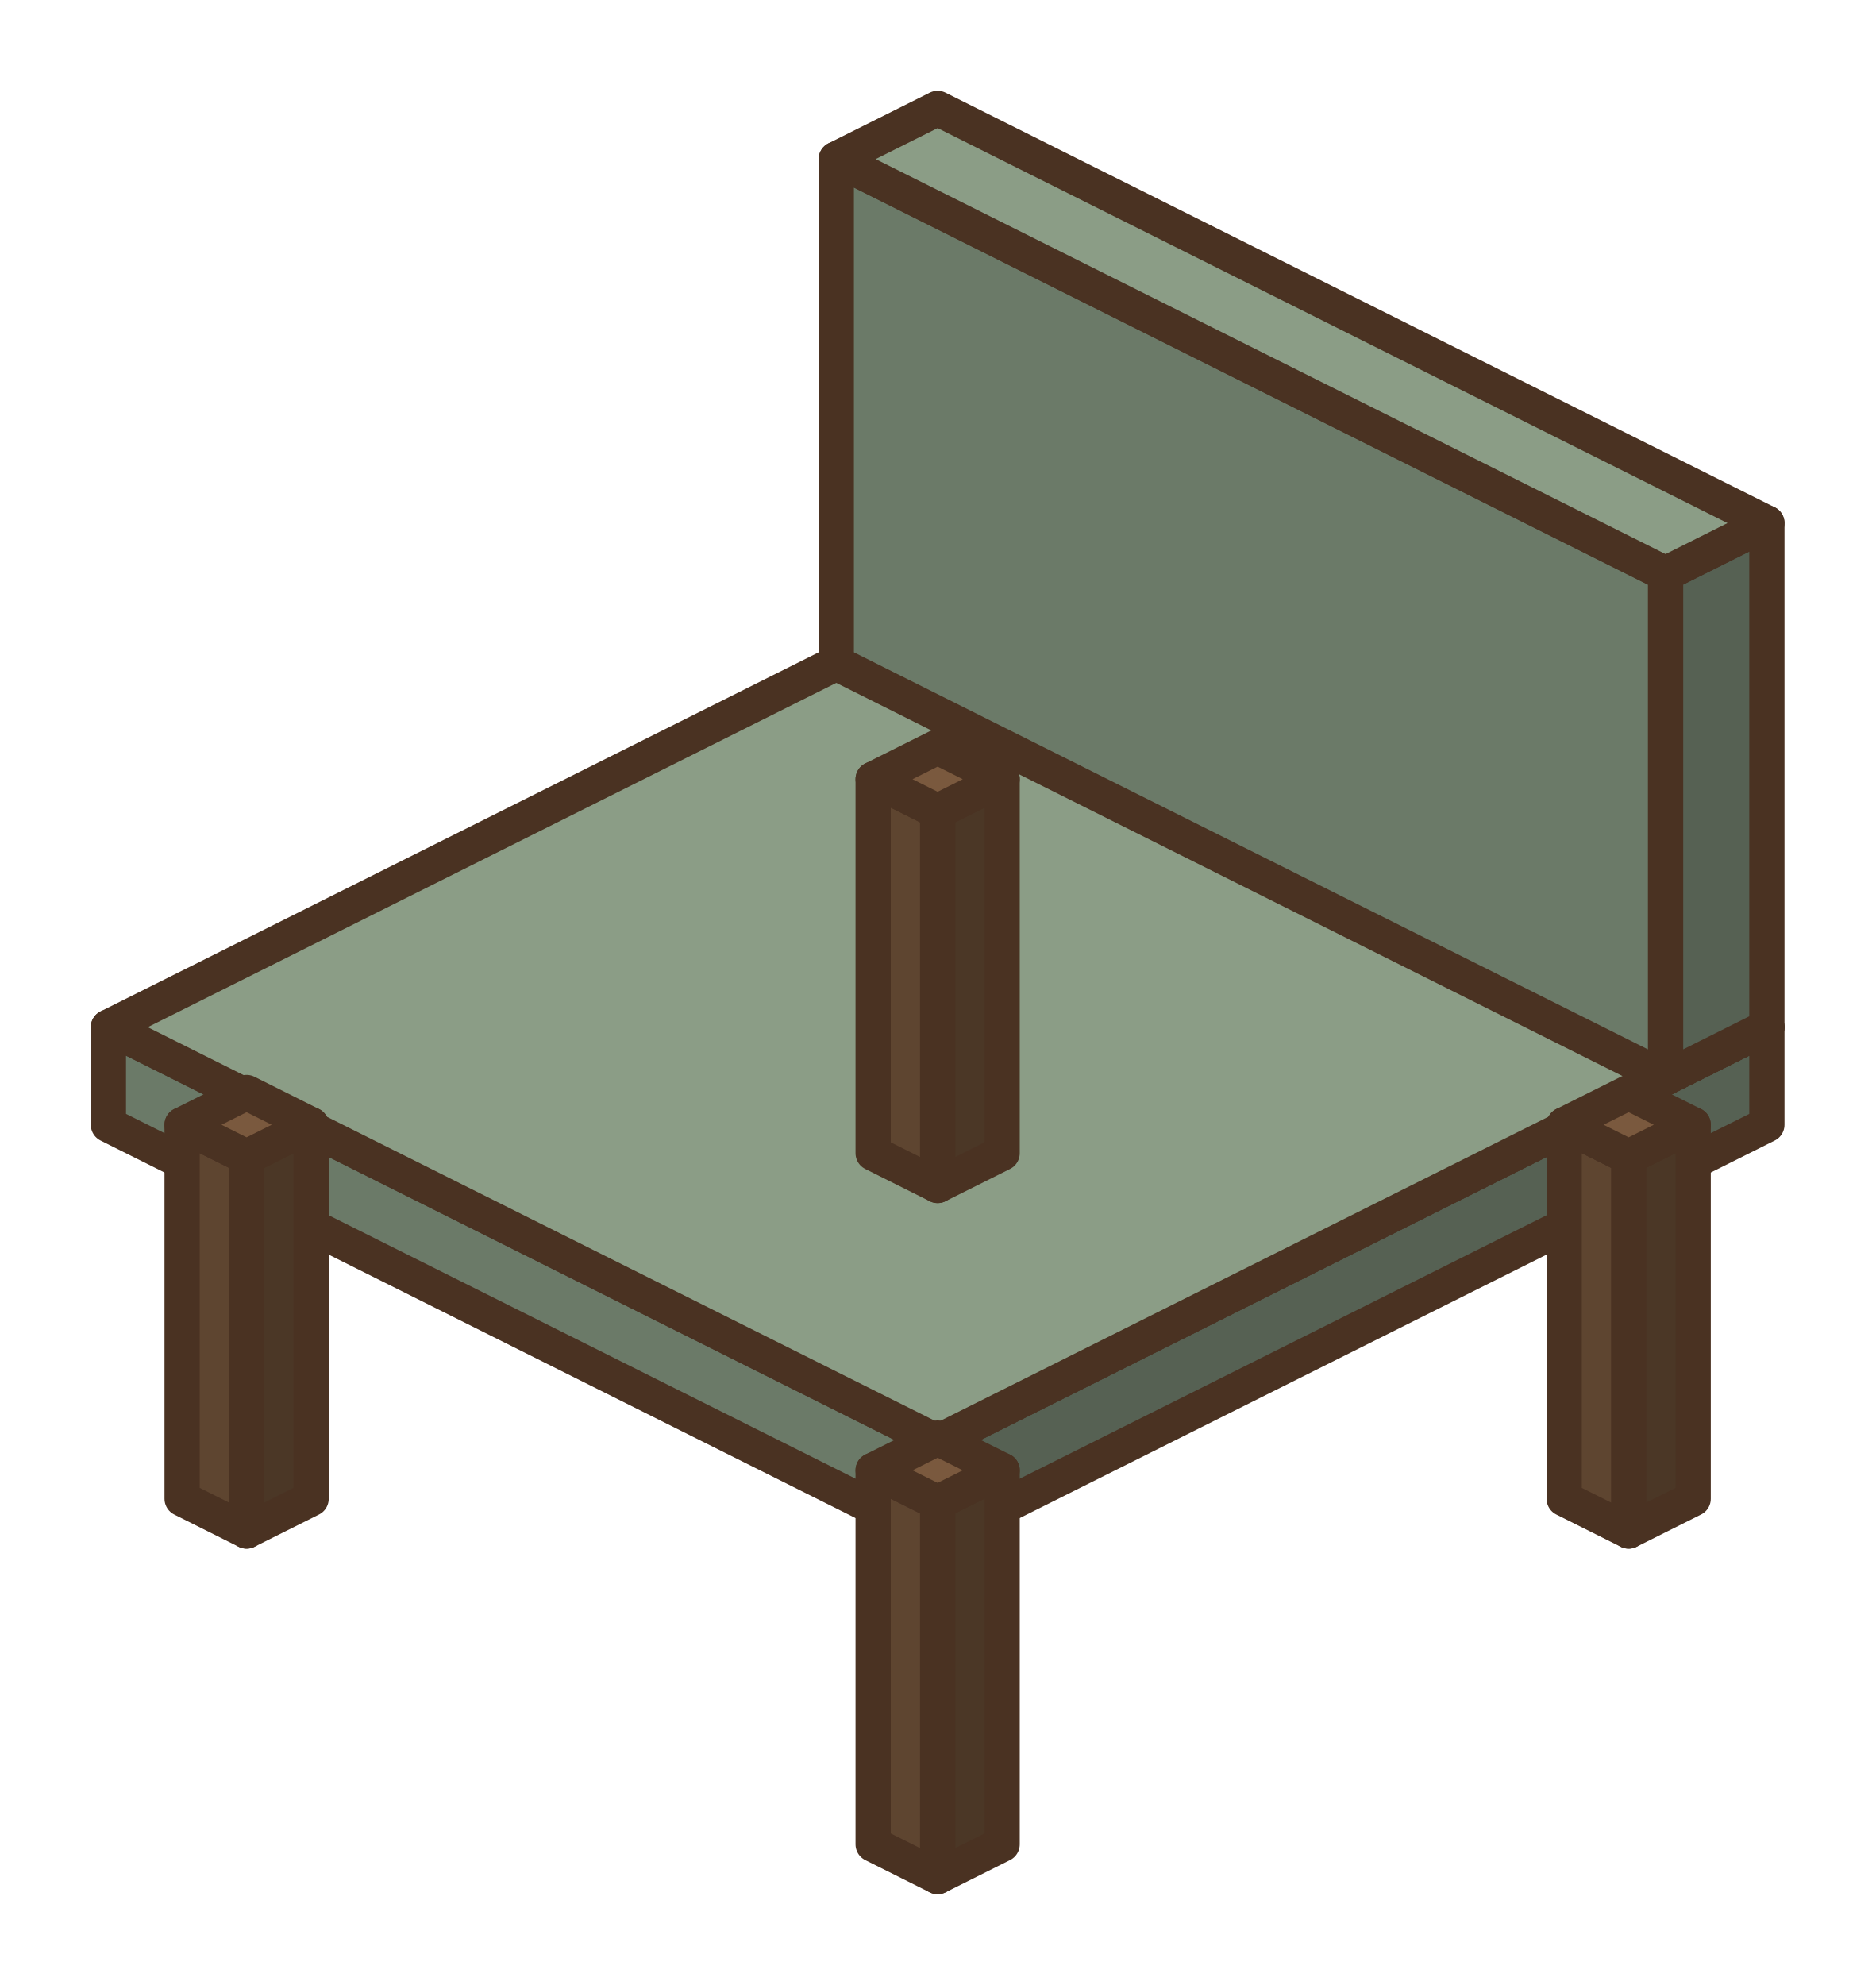
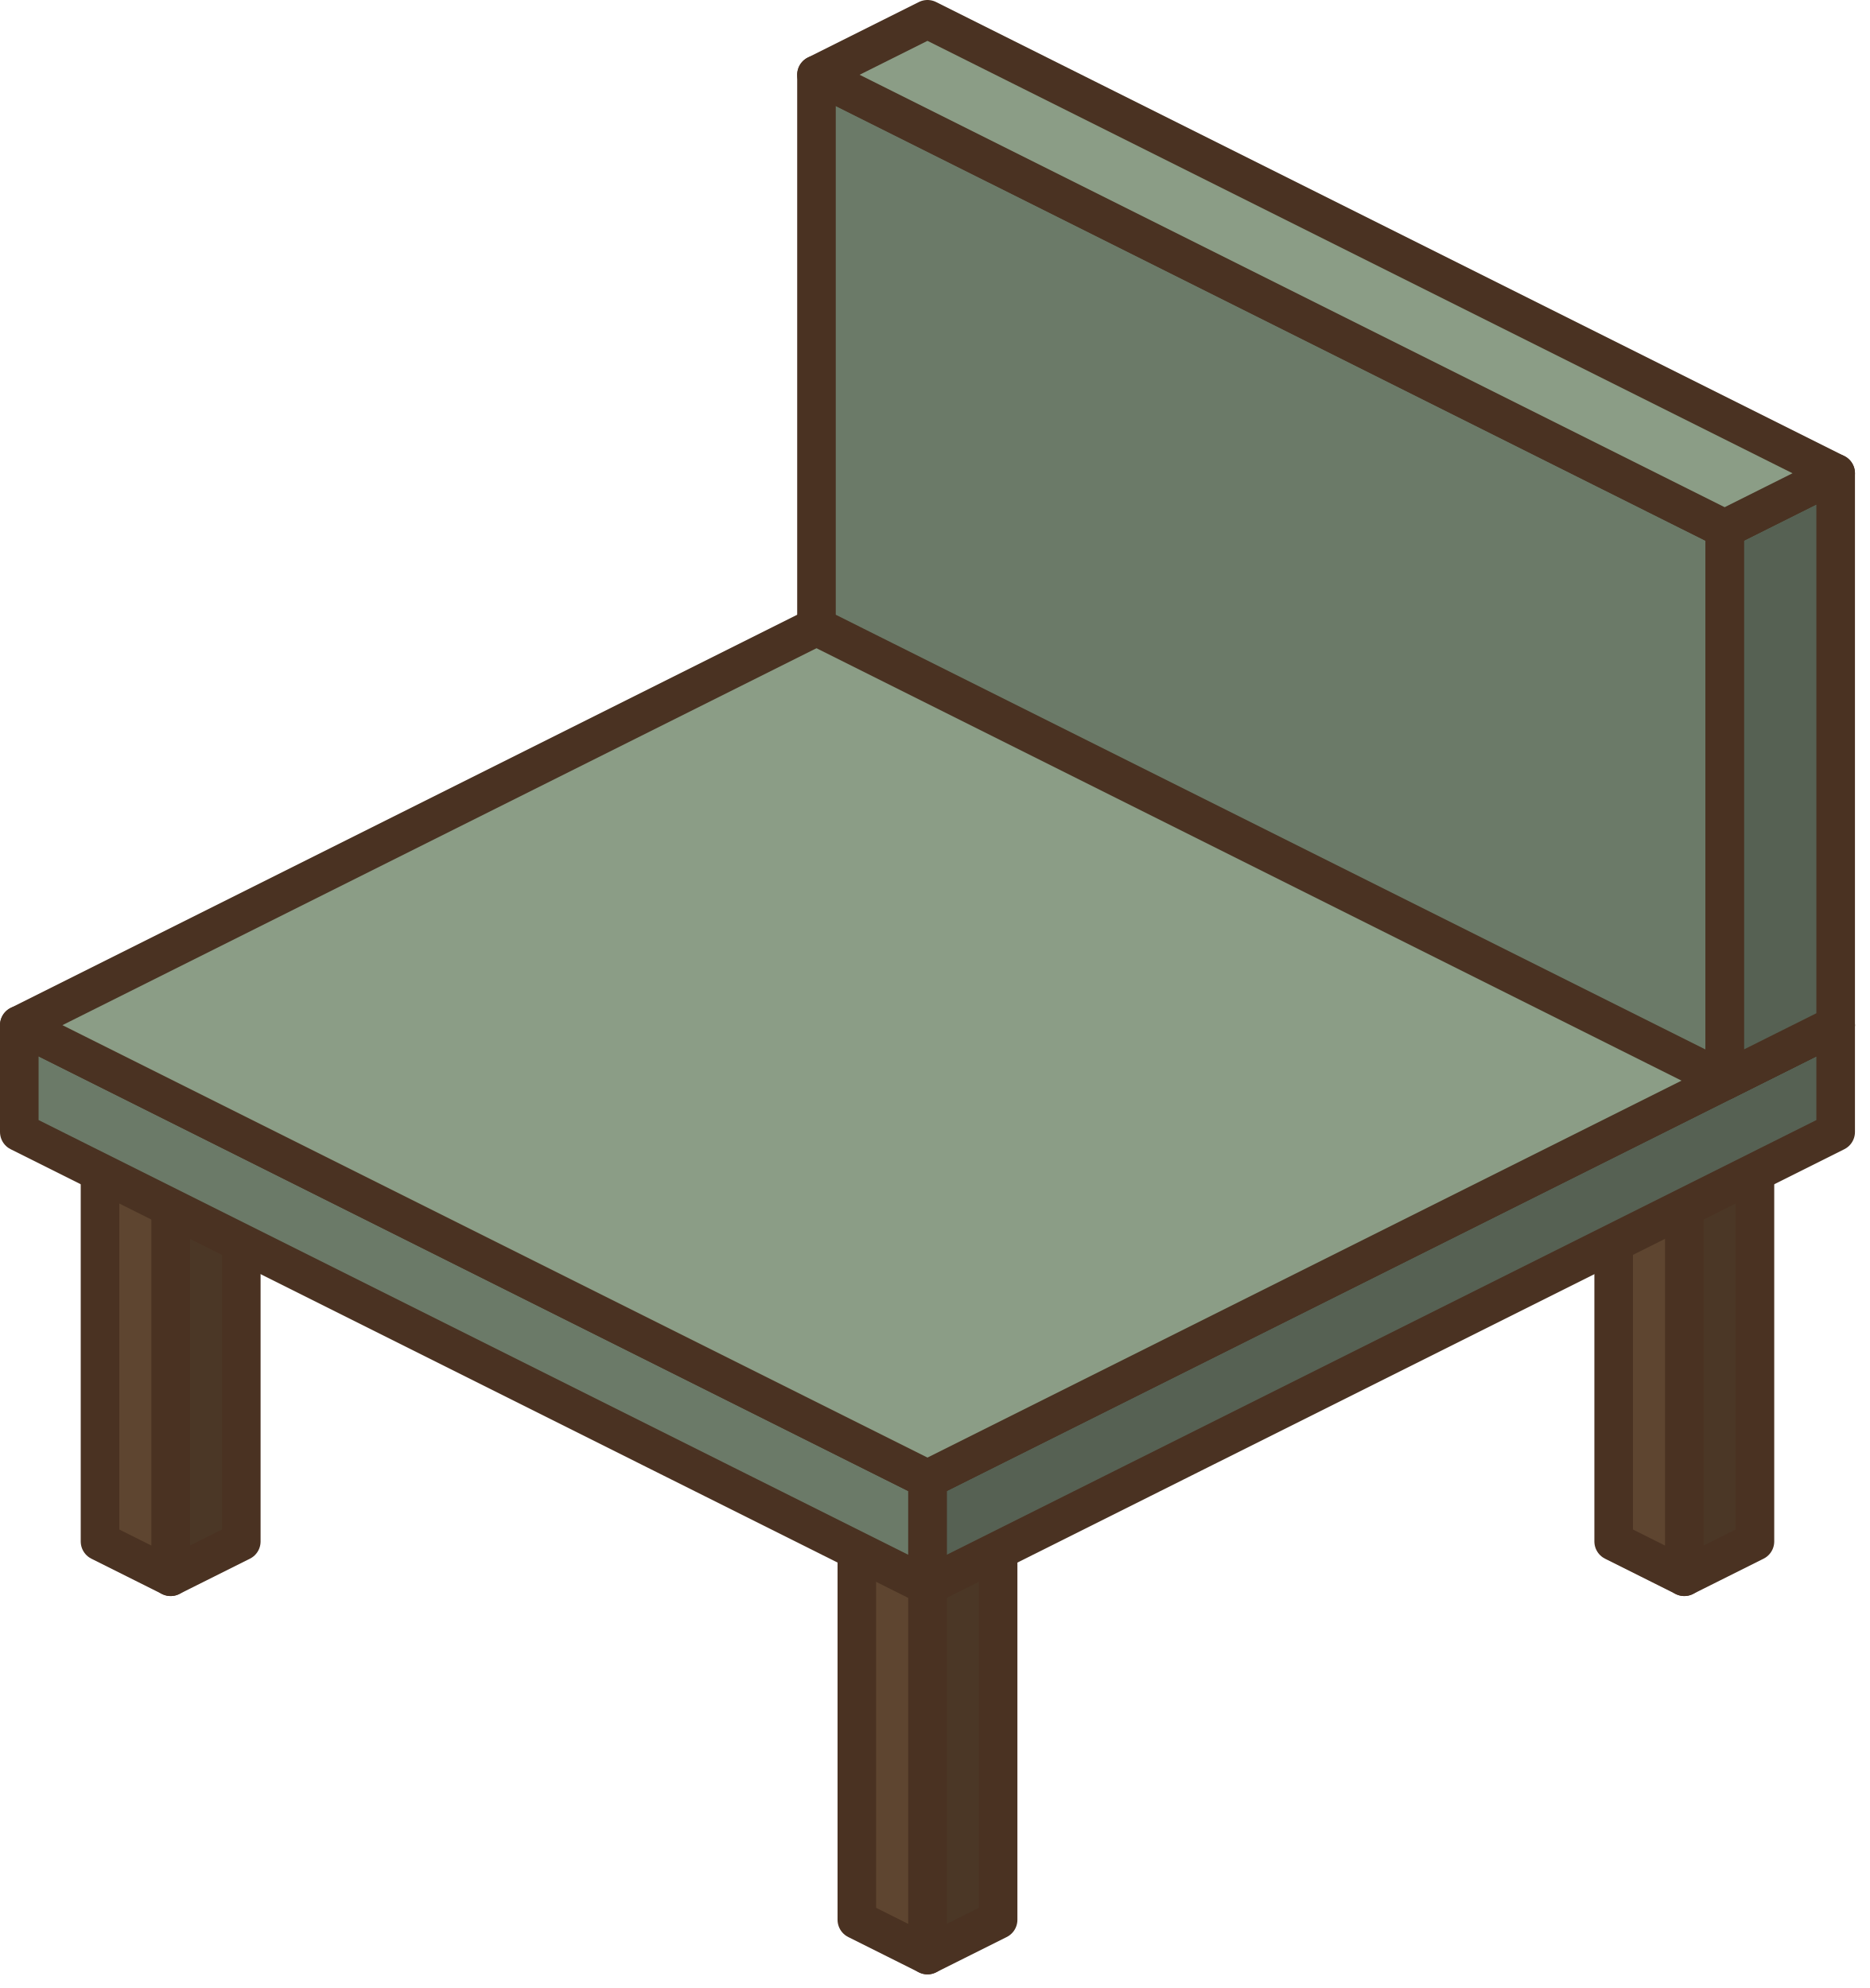
- <svg xmlns="http://www.w3.org/2000/svg" viewBox="-34.6 -40 69.2 73.24" width="69.2" height="73.24">
-   <rect id="bounds" x="-34.6" y="-40" width="69.2" height="73.24" fill="none" stroke="none" />
-   <polygon points="30.6,-2.1 0,13.2 0,16.8 30.6,1.5" fill="#566153" stroke="#4a3222" stroke-width="1.3" stroke-linejoin="round" />
-   <polygon points="-30.6,-2.1 0,13.2 0,16.8 -30.6,1.5" fill="#6b7a68" stroke="#4a3222" stroke-width="1.3" stroke-linejoin="round" />
-   <polygon points="0,-17.4 30.6,-2.1 0,13.2 -30.6,-2.1" fill="#8b9d86" stroke="#4a3222" stroke-width="1.3" stroke-linejoin="round" />
-   <polygon points="30.6,-20.7 26.86,-18.83 26.86,-0.23 30.6,-2.1" fill="#566153" stroke="#4a3222" stroke-width="1.3" stroke-linejoin="round" />
-   <polygon points="-3.74,-34.13 26.86,-18.83 26.86,-0.23 -3.74,-15.53" fill="#6b7a68" stroke="#4a3222" stroke-width="1.3" stroke-linejoin="round" />
-   <polygon points="0,-36 30.6,-20.7 26.86,-18.83 -3.74,-34.13" fill="#8b9d86" stroke="#4a3222" stroke-width="1.3" stroke-linejoin="round" />
-   <polygon points="2.38,-11.25 0,-10.06 0,3.74 2.38,2.55" fill="#4b3726" stroke="#4a3222" stroke-width="1.3" stroke-linejoin="round" />
-   <polygon points="-2.38,-11.25 0,-10.06 0,3.74 -2.38,2.55" fill="#5e4530" stroke="#4a3222" stroke-width="1.3" stroke-linejoin="round" />
-   <polygon points="0,-12.44 2.38,-11.25 0,-10.06 -2.38,-11.25" fill="#7a593e" stroke="#4a3222" stroke-width="1.3" stroke-linejoin="round" />
-   <polygon points="27.88,1.5 25.5,2.69 25.5,16.49 27.88,15.3" fill="#4b3726" stroke="#4a3222" stroke-width="1.3" stroke-linejoin="round" />
-   <polygon points="23.12,1.5 25.5,2.69 25.5,16.49 23.12,15.3" fill="#5e4530" stroke="#4a3222" stroke-width="1.3" stroke-linejoin="round" />
-   <polygon points="25.5,0.31 27.88,1.5 25.5,2.69 23.12,1.5" fill="#7a593e" stroke="#4a3222" stroke-width="1.3" stroke-linejoin="round" />
-   <polygon points="-23.12,1.5 -25.5,2.69 -25.5,16.49 -23.12,15.3" fill="#4b3726" stroke="#4a3222" stroke-width="1.3" stroke-linejoin="round" />
-   <polygon points="-27.88,1.5 -25.5,2.69 -25.5,16.49 -27.88,15.3" fill="#5e4530" stroke="#4a3222" stroke-width="1.3" stroke-linejoin="round" />
-   <polygon points="-25.5,0.31 -23.12,1.5 -25.5,2.69 -27.88,1.5" fill="#7a593e" stroke="#4a3222" stroke-width="1.3" stroke-linejoin="round" />
-   <polygon points="2.38,14.25 0,15.44 0,29.24 2.38,28.05" fill="#4b3726" stroke="#4a3222" stroke-width="1.3" stroke-linejoin="round" />
-   <polygon points="-2.38,14.25 0,15.44 0,29.24 -2.38,28.05" fill="#5e4530" stroke="#4a3222" stroke-width="1.3" stroke-linejoin="round" />
-   <polygon points="0,13.06 2.38,14.25 0,15.44 -2.38,14.25" fill="#7a593e" stroke="#4a3222" stroke-width="1.3" stroke-linejoin="round" />
+ <svg xmlns="http://www.w3.org/2000/svg" width="63" height="67" viewBox="0 0 63 67" fill="none">
+   <path d="M33.63 25.4L31.25 26.59V40.39L33.63 39.2V25.4Z" fill="#4B3726" stroke="#4A3222" stroke-width="1.3" stroke-linejoin="round" />
+   <path d="M28.87 25.4L31.25 26.59V40.39L28.87 39.2V25.4Z" fill="#5E4530" stroke="#4A3222" stroke-width="1.3" stroke-linejoin="round" />
+   <path d="M31.25 24.21L33.63 25.4L31.25 26.59L28.87 25.4L31.25 24.21Z" fill="#7A593E" stroke="#4A3222" stroke-width="1.3" stroke-linejoin="round" />
+   <path d="M59.13 38.15L56.75 39.34V53.14L59.13 51.95V38.15Z" fill="#4B3726" stroke="#4A3222" stroke-width="1.3" stroke-linejoin="round" />
+   <path d="M54.37 38.15L56.75 39.34V53.14L54.37 51.95V38.15Z" fill="#5E4530" stroke="#4A3222" stroke-width="1.3" stroke-linejoin="round" />
+   <path d="M56.75 36.96L59.13 38.15L56.75 39.34L54.37 38.15L56.75 36.96Z" fill="#7A593E" stroke="#4A3222" stroke-width="1.3" stroke-linejoin="round" />
+   <path d="M8.13 38.15L5.75 39.34V53.14L8.13 51.95V38.15Z" fill="#4B3726" stroke="#4A3222" stroke-width="1.3" stroke-linejoin="round" />
+   <path d="M3.37 38.15L5.75 39.34V53.14L3.37 51.95V38.15Z" fill="#5E4530" stroke="#4A3222" stroke-width="1.3" stroke-linejoin="round" />
+   <path d="M5.75 36.96L8.13 38.15L5.75 39.34L3.37 38.15L5.75 36.96Z" fill="#7A593E" stroke="#4A3222" stroke-width="1.3" stroke-linejoin="round" />
+   <path d="M33.63 50.9L31.25 52.09V65.89L33.63 64.7V50.9Z" fill="#4B3726" stroke="#4A3222" stroke-width="1.3" stroke-linejoin="round" />
+   <path d="M28.87 50.9L31.25 52.09V65.89L28.87 64.7V50.9Z" fill="#5E4530" stroke="#4A3222" stroke-width="1.3" stroke-linejoin="round" />
+   <path d="M31.25 49.71L33.63 50.9L31.25 52.09L28.87 50.9L31.25 49.71Z" fill="#7A593E" stroke="#4A3222" stroke-width="1.3" stroke-linejoin="round" />
+   <path d="M61.85 34.55L31.25 49.85V53.45L61.85 38.15V34.55Z" fill="#566153" stroke="#4A3222" stroke-width="1.3" stroke-linejoin="round" />
+   <path d="M0.65 34.55L31.25 49.85V53.45L0.65 38.15V34.55Z" fill="#6B7A68" stroke="#4A3222" stroke-width="1.3" stroke-linejoin="round" />
+   <path d="M31.25 19.25L61.85 34.55L31.25 49.85L0.65 34.55L31.25 19.25Z" fill="#8B9D86" stroke="#4A3222" stroke-width="1.3" stroke-linejoin="round" />
+   <path d="M61.85 15.95L58.11 17.82V36.42L61.85 34.55V15.95Z" fill="#566153" stroke="#4A3222" stroke-width="1.3" stroke-linejoin="round" />
+   <path d="M27.51 2.52L58.11 17.82V36.42L27.51 21.12V2.52Z" fill="#6B7A68" stroke="#4A3222" stroke-width="1.3" stroke-linejoin="round" />
+   <path d="M31.25 0.65L61.85 15.95L58.11 17.82L27.51 2.52L31.25 0.65Z" fill="#8B9D86" stroke="#4A3222" stroke-width="1.3" stroke-linejoin="round" />
</svg>
